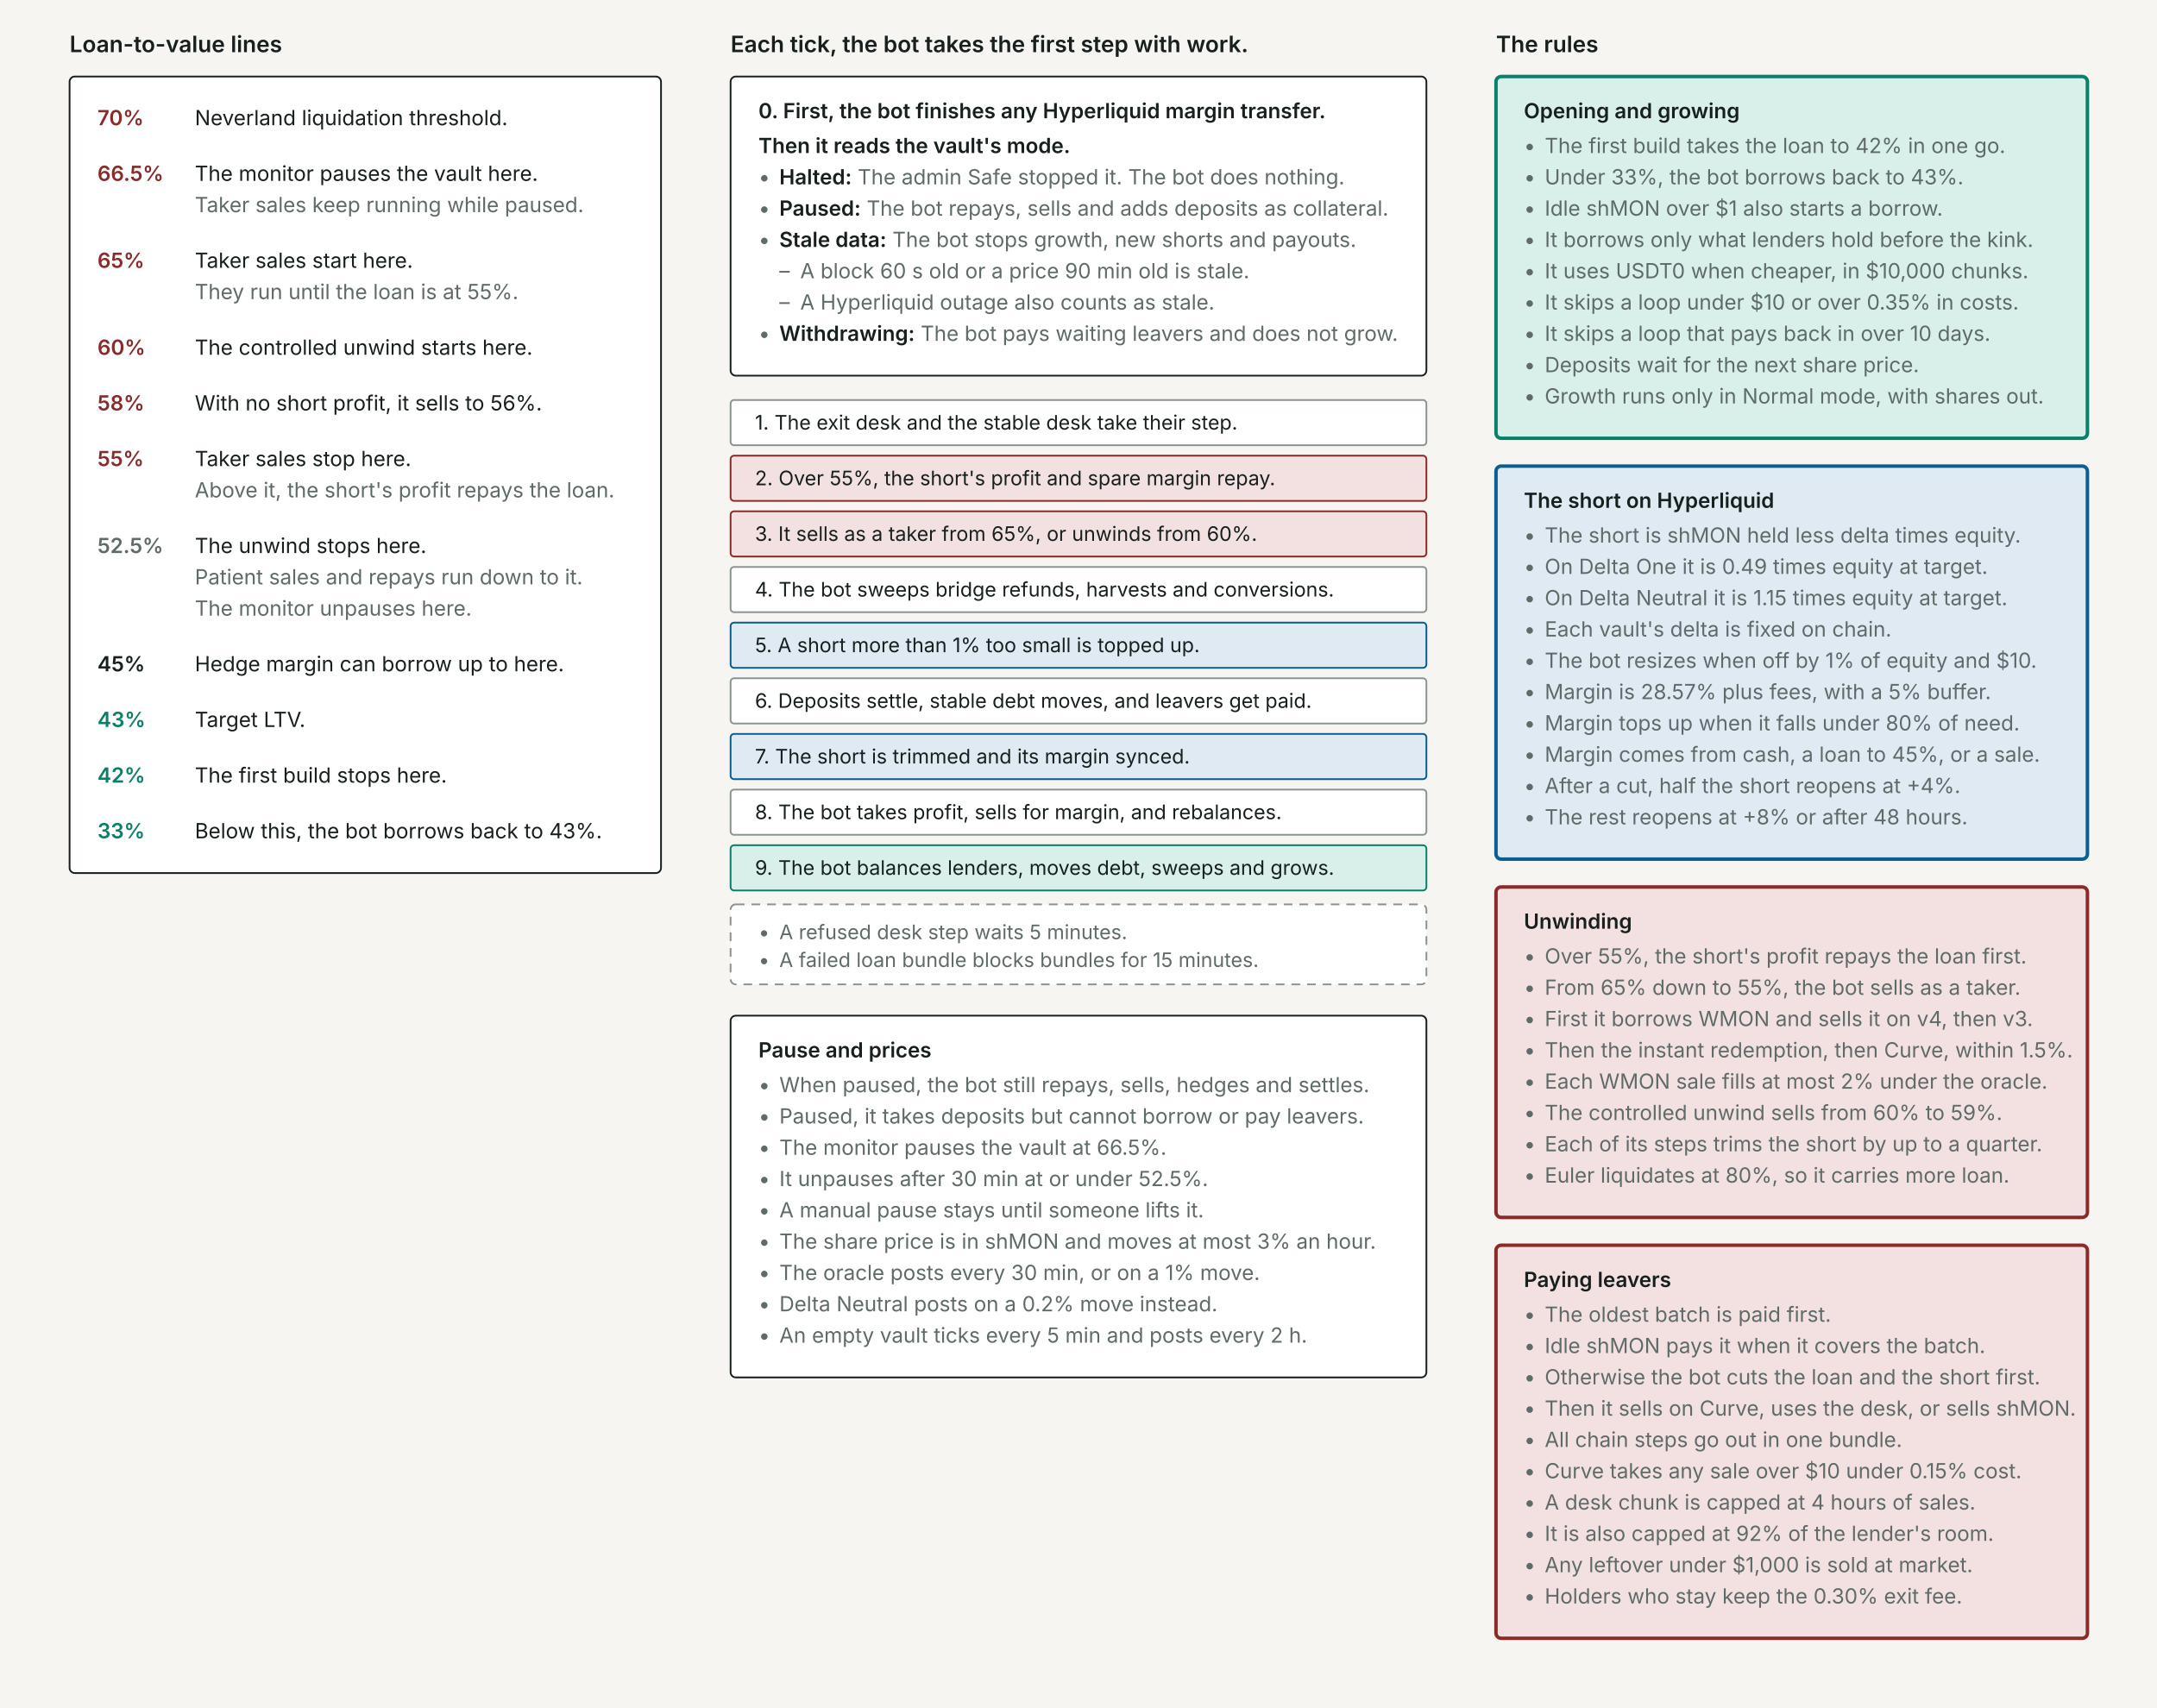
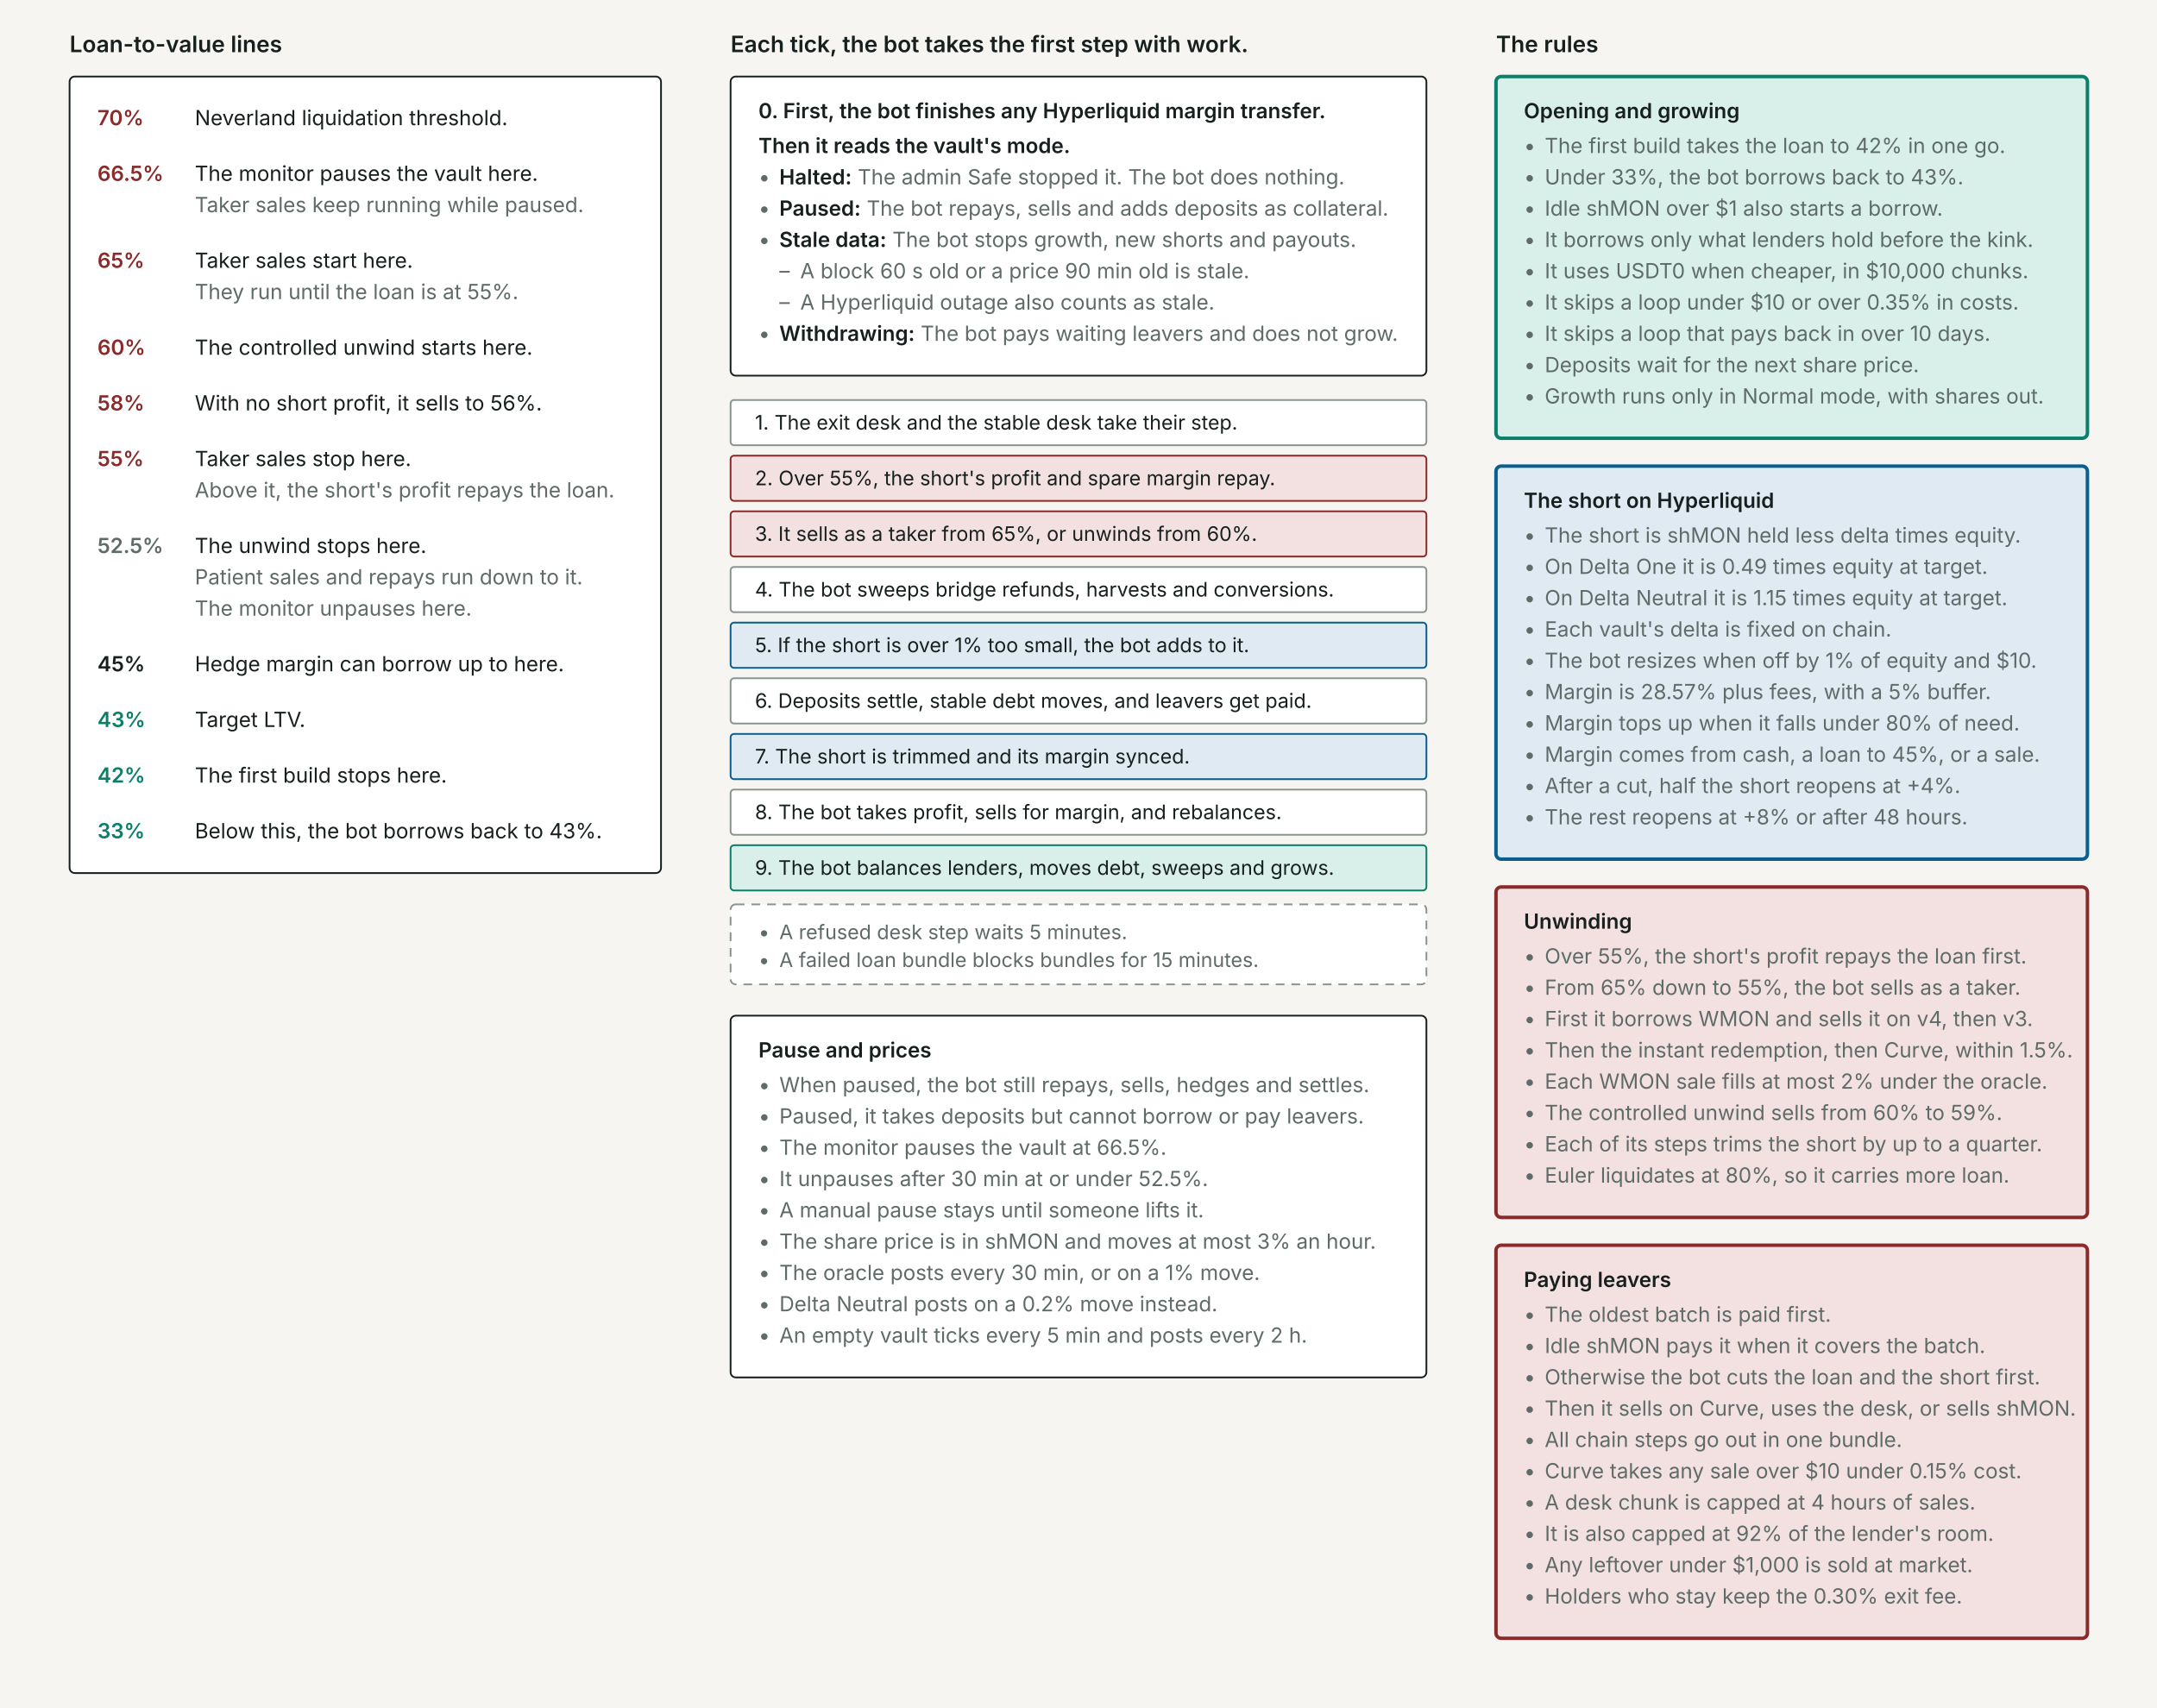
<svg xmlns="http://www.w3.org/2000/svg" width="1240" height="982" viewBox="0 0 1240 982" role="img" aria-label="The bot's loan-to-value lines, the order it tries steps each tick, and its rules for growing, the Hyperliquid short, unwinding, and paying leavers." style="color:#17201f">
  <rect x="0" y="0" width="1240" height="982" fill="#f6f5f1" />
  <g font-family="IBM Plex Sans, system-ui, -apple-system, Segoe UI, sans-serif" font-size="12" fill="#17201f">
    <text x="40" y="30" font-weight="600" font-size="13">Loan-to-value lines</text>
    <rect x="40" y="44" width="340" height="458" rx="3" fill="#ffffff" stroke="#17201f" />
    <text x="56" y="72" font-weight="600" fill="#8a2b2b">70%</text>
    <text x="112" y="72">Neverland liquidation threshold.</text>
    <text x="56" y="104" font-weight="600" fill="#8a2b2b">66.5%</text>
    <text x="112" y="104">The monitor pauses the vault here.</text>
    <text x="112" y="122" fill="#5f6b69">Taker sales keep running while paused.</text>
    <text x="56" y="154" font-weight="600" fill="#8a2b2b">65%</text>
    <text x="112" y="154">Taker sales start here.</text>
    <text x="112" y="172" fill="#5f6b69">They run until the loan is at 55%.</text>
    <text x="56" y="204" font-weight="600" fill="#8a2b2b">60%</text>
    <text x="112" y="204">The controlled unwind starts here.</text>
    <text x="56" y="236" font-weight="600" fill="#8a2b2b">58%</text>
    <text x="112" y="236">With no short profit, it sells to 56%.</text>
    <text x="56" y="268" font-weight="600" fill="#8a2b2b">55%</text>
    <text x="112" y="268">Taker sales stop here.</text>
    <text x="112" y="286" fill="#5f6b69">Above it, the short's profit repays the loan.</text>
    <text x="56" y="318" font-weight="600" fill="#5f6b69">52.5%</text>
    <text x="112" y="318">The unwind stops here.</text>
    <text x="112" y="336" fill="#5f6b69">Patient sales and repays run down to it.</text>
    <text x="112" y="354" fill="#5f6b69">The monitor unpauses here.</text>
    <text x="56" y="386" font-weight="600" fill="#17201f">45%</text>
    <text x="112" y="386">Hedge margin can borrow up to here.</text>
    <text x="56" y="418" font-weight="600" fill="#0a7f6a">43%</text>
    <text x="112" y="418">Target LTV.</text>
    <text x="56" y="450" font-weight="600" fill="#0a7f6a">42%</text>
    <text x="112" y="450">The first build stops here.</text>
    <text x="56" y="482" font-weight="600" fill="#0a7f6a">33%</text>
    <text x="112" y="482">Below this, the bot borrows back to 43%.</text>
    <text x="420" y="30" font-weight="600" font-size="13">Each tick, the bot takes the first step with work.</text>
    <rect x="420" y="44" width="400" height="172" rx="3" fill="#ffffff" stroke="#17201f" />
    <text x="436" y="68" font-weight="600">0. First, the bot finishes any Hyperliquid margin transfer.</text>
    <text x="436" y="88" font-weight="600">Then it reads the vault's mode.</text>
    <text x="436" y="106" fill="#5f6b69">•</text>
    <text x="448" y="106" fill="#5f6b69">
      <tspan font-weight="600" fill="#17201f">Halted:</tspan> The admin Safe stopped it. The bot does nothing.</text>
    <text x="436" y="124" fill="#5f6b69">•</text>
    <text x="448" y="124" fill="#5f6b69">
      <tspan font-weight="600" fill="#17201f">Paused:</tspan> The bot repays, sells and adds deposits as collateral.</text>
    <text x="436" y="142" fill="#5f6b69">•</text>
    <text x="448" y="142" fill="#5f6b69">
      <tspan font-weight="600" fill="#17201f">Stale data:</tspan> The bot stops growth, new shorts and payouts.</text>
    <text x="448" y="160" fill="#5f6b69">–</text>
    <text x="460" y="160" fill="#5f6b69">A block 60 s old or a price 90 min old is stale.</text>
    <text x="448" y="178" fill="#5f6b69">–</text>
    <text x="460" y="178" fill="#5f6b69">A Hyperliquid outage also counts as stale.</text>
    <text x="436" y="196" fill="#5f6b69">•</text>
    <text x="448" y="196" fill="#5f6b69">
      <tspan font-weight="600" fill="#17201f">Withdrawing:</tspan> The bot pays waiting leavers and does not grow.</text>
    <g font-size="11.5">
      <rect x="420" y="230" width="400" height="26" rx="2" fill="#ffffff" stroke="#8a948f" />
      <text x="434" y="247">1. The exit desk and the stable desk take their step.</text>
      <rect x="420" y="262" width="400" height="26" rx="2" fill="#f3e1e1" stroke="#8a2b2b" />
      <text x="434" y="279">2. Over 55%, the short's profit and spare margin repay.</text>
      <rect x="420" y="294" width="400" height="26" rx="2" fill="#f3e1e1" stroke="#8a2b2b" />
      <text x="434" y="311">3. It sells as a taker from 65%, or unwinds from 60%.</text>
      <rect x="420" y="326" width="400" height="26" rx="2" fill="#ffffff" stroke="#8a948f" />
      <text x="434" y="343">4. The bot sweeps bridge refunds, harvests and conversions.</text>
      <rect x="420" y="358" width="400" height="26" rx="2" fill="#dfeaf2" stroke="#0a5f8f" />
-       <text x="434" y="375">5. A short more than 1% too small is topped up.</text>
+       <text x="434" y="375">5. If the short is over 1% too small, the bot adds to it.</text>
      <rect x="420" y="390" width="400" height="26" rx="2" fill="#ffffff" stroke="#8a948f" />
      <text x="434" y="407">6. Deposits settle, stable debt moves, and leavers get paid.</text>
      <rect x="420" y="422" width="400" height="26" rx="2" fill="#dfeaf2" stroke="#0a5f8f" />
      <text x="434" y="439">7. The short is trimmed and its margin synced.</text>
      <rect x="420" y="454" width="400" height="26" rx="2" fill="#ffffff" stroke="#8a948f" />
      <text x="434" y="471">8. The bot takes profit, sells for margin, and rebalances.</text>
      <rect x="420" y="486" width="400" height="26" rx="2" fill="#d9efe9" stroke="#0a7f6a" />
      <text x="434" y="503">9. The bot balances lenders, moves debt, sweeps and grows.</text>
    </g>
    <rect x="420" y="520" width="400" height="46" rx="3" fill="#ffffff" stroke="#8a948f" stroke-dasharray="5 4" />
    <text x="436" y="540" fill="#5f6b69" font-size="11.5">•</text>
    <text x="448" y="540" fill="#5f6b69" font-size="11.5">A refused desk step waits 5 minutes.</text>
    <text x="436" y="556" fill="#5f6b69" font-size="11.5">•</text>
    <text x="448" y="556" fill="#5f6b69" font-size="11.5">A failed loan bundle blocks bundles for 15 minutes.</text>
    <rect x="420" y="584" width="400" height="208" rx="3" fill="#ffffff" stroke="#17201f" />
    <text x="436" y="608" font-weight="600">Pause and prices</text>
    <text x="436" y="628" fill="#5f6b69">•</text>
    <text x="448" y="628" fill="#5f6b69">When paused, the bot still repays, sells, hedges and settles.</text>
    <text x="436" y="646" fill="#5f6b69">•</text>
    <text x="448" y="646" fill="#5f6b69">Paused, it takes deposits but cannot borrow or pay leavers.</text>
    <text x="436" y="664" fill="#5f6b69">•</text>
    <text x="448" y="664" fill="#5f6b69">The monitor pauses the vault at 66.5%.</text>
    <text x="436" y="682" fill="#5f6b69">•</text>
    <text x="448" y="682" fill="#5f6b69">It unpauses after 30 min at or under 52.5%.</text>
    <text x="436" y="700" fill="#5f6b69">•</text>
    <text x="448" y="700" fill="#5f6b69">A manual pause stays until someone lifts it.</text>
    <text x="436" y="718" fill="#5f6b69">•</text>
    <text x="448" y="718" fill="#5f6b69">The share price is in shMON and moves at most 3% an hour.</text>
    <text x="436" y="736" fill="#5f6b69">•</text>
    <text x="448" y="736" fill="#5f6b69">The oracle posts every 30 min, or on a 1% move.</text>
    <text x="436" y="754" fill="#5f6b69">•</text>
    <text x="448" y="754" fill="#5f6b69">Delta Neutral posts on a 0.2% move instead.</text>
    <text x="436" y="772" fill="#5f6b69">•</text>
    <text x="448" y="772" fill="#5f6b69">An empty vault ticks every 5 min and posts every 2 h.</text>
    <text x="860" y="30" font-weight="600" font-size="13">The rules</text>
    <rect x="860" y="44" width="340" height="208" rx="3" fill="#d9efe9" stroke="#0a7f6a" stroke-width="2" />
    <text x="876" y="68" font-weight="600">Opening and growing</text>
    <text x="876" y="88" fill="#5f6b69">•</text>
    <text x="888" y="88" fill="#5f6b69">The first build takes the loan to 42% in one go.</text>
    <text x="876" y="106" fill="#5f6b69">•</text>
    <text x="888" y="106" fill="#5f6b69">Under 33%, the bot borrows back to 43%.</text>
    <text x="876" y="124" fill="#5f6b69">•</text>
    <text x="888" y="124" fill="#5f6b69">Idle shMON over $1 also starts a borrow.</text>
    <text x="876" y="142" fill="#5f6b69">•</text>
    <text x="888" y="142" fill="#5f6b69">It borrows only what lenders hold before the kink.</text>
    <text x="876" y="160" fill="#5f6b69">•</text>
    <text x="888" y="160" fill="#5f6b69">It uses USDT0 when cheaper, in $10,000 chunks.</text>
    <text x="876" y="178" fill="#5f6b69">•</text>
    <text x="888" y="178" fill="#5f6b69">It skips a loop under $10 or over 0.35% in costs.</text>
    <text x="876" y="196" fill="#5f6b69">•</text>
    <text x="888" y="196" fill="#5f6b69">It skips a loop that pays back in over 10 days.</text>
    <text x="876" y="214" fill="#5f6b69">•</text>
    <text x="888" y="214" fill="#5f6b69">Deposits wait for the next share price.</text>
    <text x="876" y="232" fill="#5f6b69">•</text>
    <text x="888" y="232" fill="#5f6b69">Growth runs only in Normal mode, with shares out.</text>
    <rect x="860" y="268" width="340" height="226" rx="3" fill="#dfeaf2" stroke="#0a5f8f" stroke-width="2" />
    <text x="876" y="292" font-weight="600">The short on Hyperliquid</text>
    <text x="876" y="312" fill="#5f6b69">•</text>
    <text x="888" y="312" fill="#5f6b69">The short is shMON held less delta times equity.</text>
    <text x="876" y="330" fill="#5f6b69">•</text>
    <text x="888" y="330" fill="#5f6b69">On Delta One it is 0.49 times equity at target.</text>
    <text x="876" y="348" fill="#5f6b69">•</text>
    <text x="888" y="348" fill="#5f6b69">On Delta Neutral it is 1.15 times equity at target.</text>
    <text x="876" y="366" fill="#5f6b69">•</text>
    <text x="888" y="366" fill="#5f6b69">Each vault's delta is fixed on chain.</text>
    <text x="876" y="384" fill="#5f6b69">•</text>
    <text x="888" y="384" fill="#5f6b69">The bot resizes when off by 1% of equity and $10.</text>
    <text x="876" y="402" fill="#5f6b69">•</text>
    <text x="888" y="402" fill="#5f6b69">Margin is 28.57% plus fees, with a 5% buffer.</text>
    <text x="876" y="420" fill="#5f6b69">•</text>
    <text x="888" y="420" fill="#5f6b69">Margin tops up when it falls under 80% of need.</text>
    <text x="876" y="438" fill="#5f6b69">•</text>
    <text x="888" y="438" fill="#5f6b69">Margin comes from cash, a loan to 45%, or a sale.</text>
    <text x="876" y="456" fill="#5f6b69">•</text>
    <text x="888" y="456" fill="#5f6b69">After a cut, half the short reopens at +4%.</text>
    <text x="876" y="474" fill="#5f6b69">•</text>
    <text x="888" y="474" fill="#5f6b69">The rest reopens at +8% or after 48 hours.</text>
    <rect x="860" y="510" width="340" height="190" rx="3" fill="#f3e1e1" stroke="#8a2b2b" stroke-width="2" />
    <text x="876" y="534" font-weight="600">Unwinding</text>
    <text x="876" y="554" fill="#5f6b69">•</text>
    <text x="888" y="554" fill="#5f6b69">Over 55%, the short's profit repays the loan first.</text>
    <text x="876" y="572" fill="#5f6b69">•</text>
    <text x="888" y="572" fill="#5f6b69">From 65% down to 55%, the bot sells as a taker.</text>
    <text x="876" y="590" fill="#5f6b69">•</text>
    <text x="888" y="590" fill="#5f6b69">First it borrows WMON and sells it on v4, then v3.</text>
    <text x="876" y="608" fill="#5f6b69">•</text>
    <text x="888" y="608" fill="#5f6b69">Then the instant redemption, then Curve, within 1.5%.</text>
    <text x="876" y="626" fill="#5f6b69">•</text>
    <text x="888" y="626" fill="#5f6b69">Each WMON sale fills at most 2% under the oracle.</text>
    <text x="876" y="644" fill="#5f6b69">•</text>
    <text x="888" y="644" fill="#5f6b69">The controlled unwind sells from 60% to 59%.</text>
    <text x="876" y="662" fill="#5f6b69">•</text>
    <text x="888" y="662" fill="#5f6b69">Each of its steps trims the short by up to a quarter.</text>
    <text x="876" y="680" fill="#5f6b69">•</text>
    <text x="888" y="680" fill="#5f6b69">Euler liquidates at 80%, so it carries more loan.</text>
    <rect x="860" y="716" width="340" height="226" rx="3" fill="#f3e1e1" stroke="#8a2b2b" stroke-width="2" />
    <text x="876" y="740" font-weight="600">Paying leavers</text>
    <text x="876" y="760" fill="#5f6b69">•</text>
    <text x="888" y="760" fill="#5f6b69">The oldest batch is paid first.</text>
    <text x="876" y="778" fill="#5f6b69">•</text>
    <text x="888" y="778" fill="#5f6b69">Idle shMON pays it when it covers the batch.</text>
    <text x="876" y="796" fill="#5f6b69">•</text>
    <text x="888" y="796" fill="#5f6b69">Otherwise the bot cuts the loan and the short first.</text>
    <text x="876" y="814" fill="#5f6b69">•</text>
    <text x="888" y="814" fill="#5f6b69">Then it sells on Curve, uses the desk, or sells shMON.</text>
    <text x="876" y="832" fill="#5f6b69">•</text>
    <text x="888" y="832" fill="#5f6b69">All chain steps go out in one bundle.</text>
    <text x="876" y="850" fill="#5f6b69">•</text>
    <text x="888" y="850" fill="#5f6b69">Curve takes any sale over $10 under 0.15% cost.</text>
    <text x="876" y="868" fill="#5f6b69">•</text>
    <text x="888" y="868" fill="#5f6b69">A desk chunk is capped at 4 hours of sales.</text>
    <text x="876" y="886" fill="#5f6b69">•</text>
    <text x="888" y="886" fill="#5f6b69">It is also capped at 92% of the lender's room.</text>
    <text x="876" y="904" fill="#5f6b69">•</text>
    <text x="888" y="904" fill="#5f6b69">Any leftover under $1,000 is sold at market.</text>
    <text x="876" y="922" fill="#5f6b69">•</text>
    <text x="888" y="922" fill="#5f6b69">Holders who stay keep the 0.30% exit fee.</text>
  </g>
</svg>
